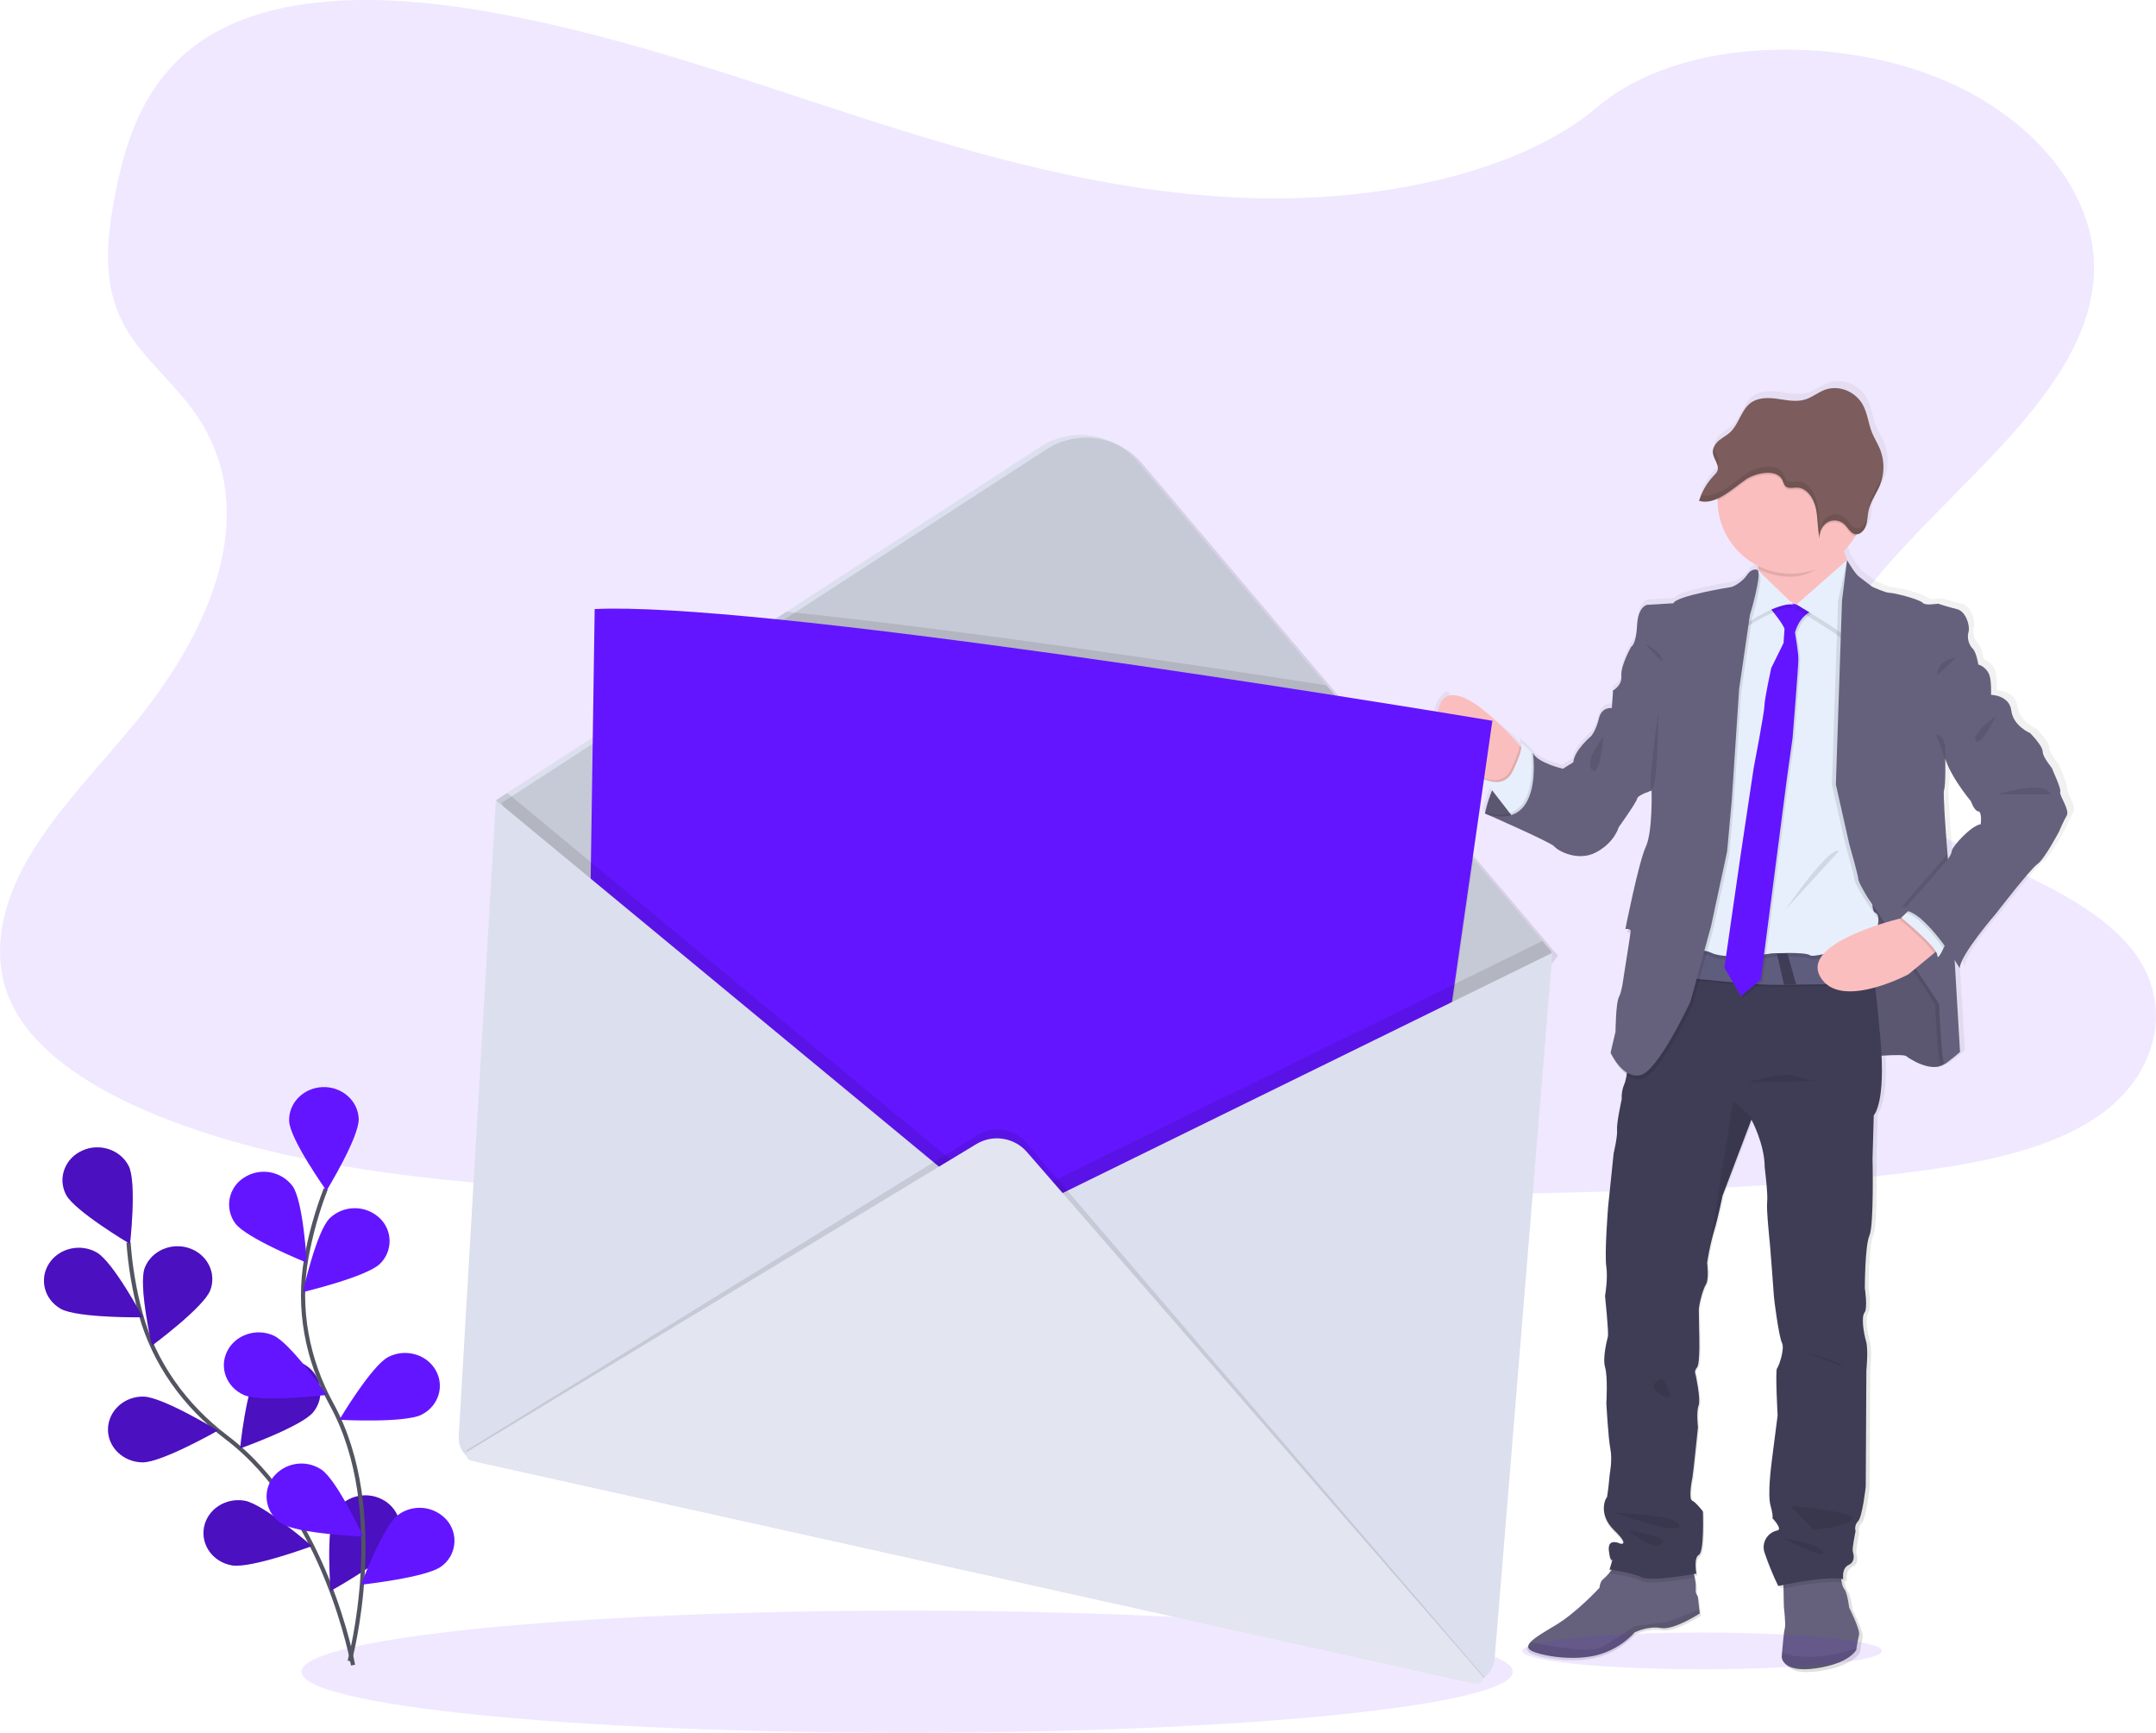
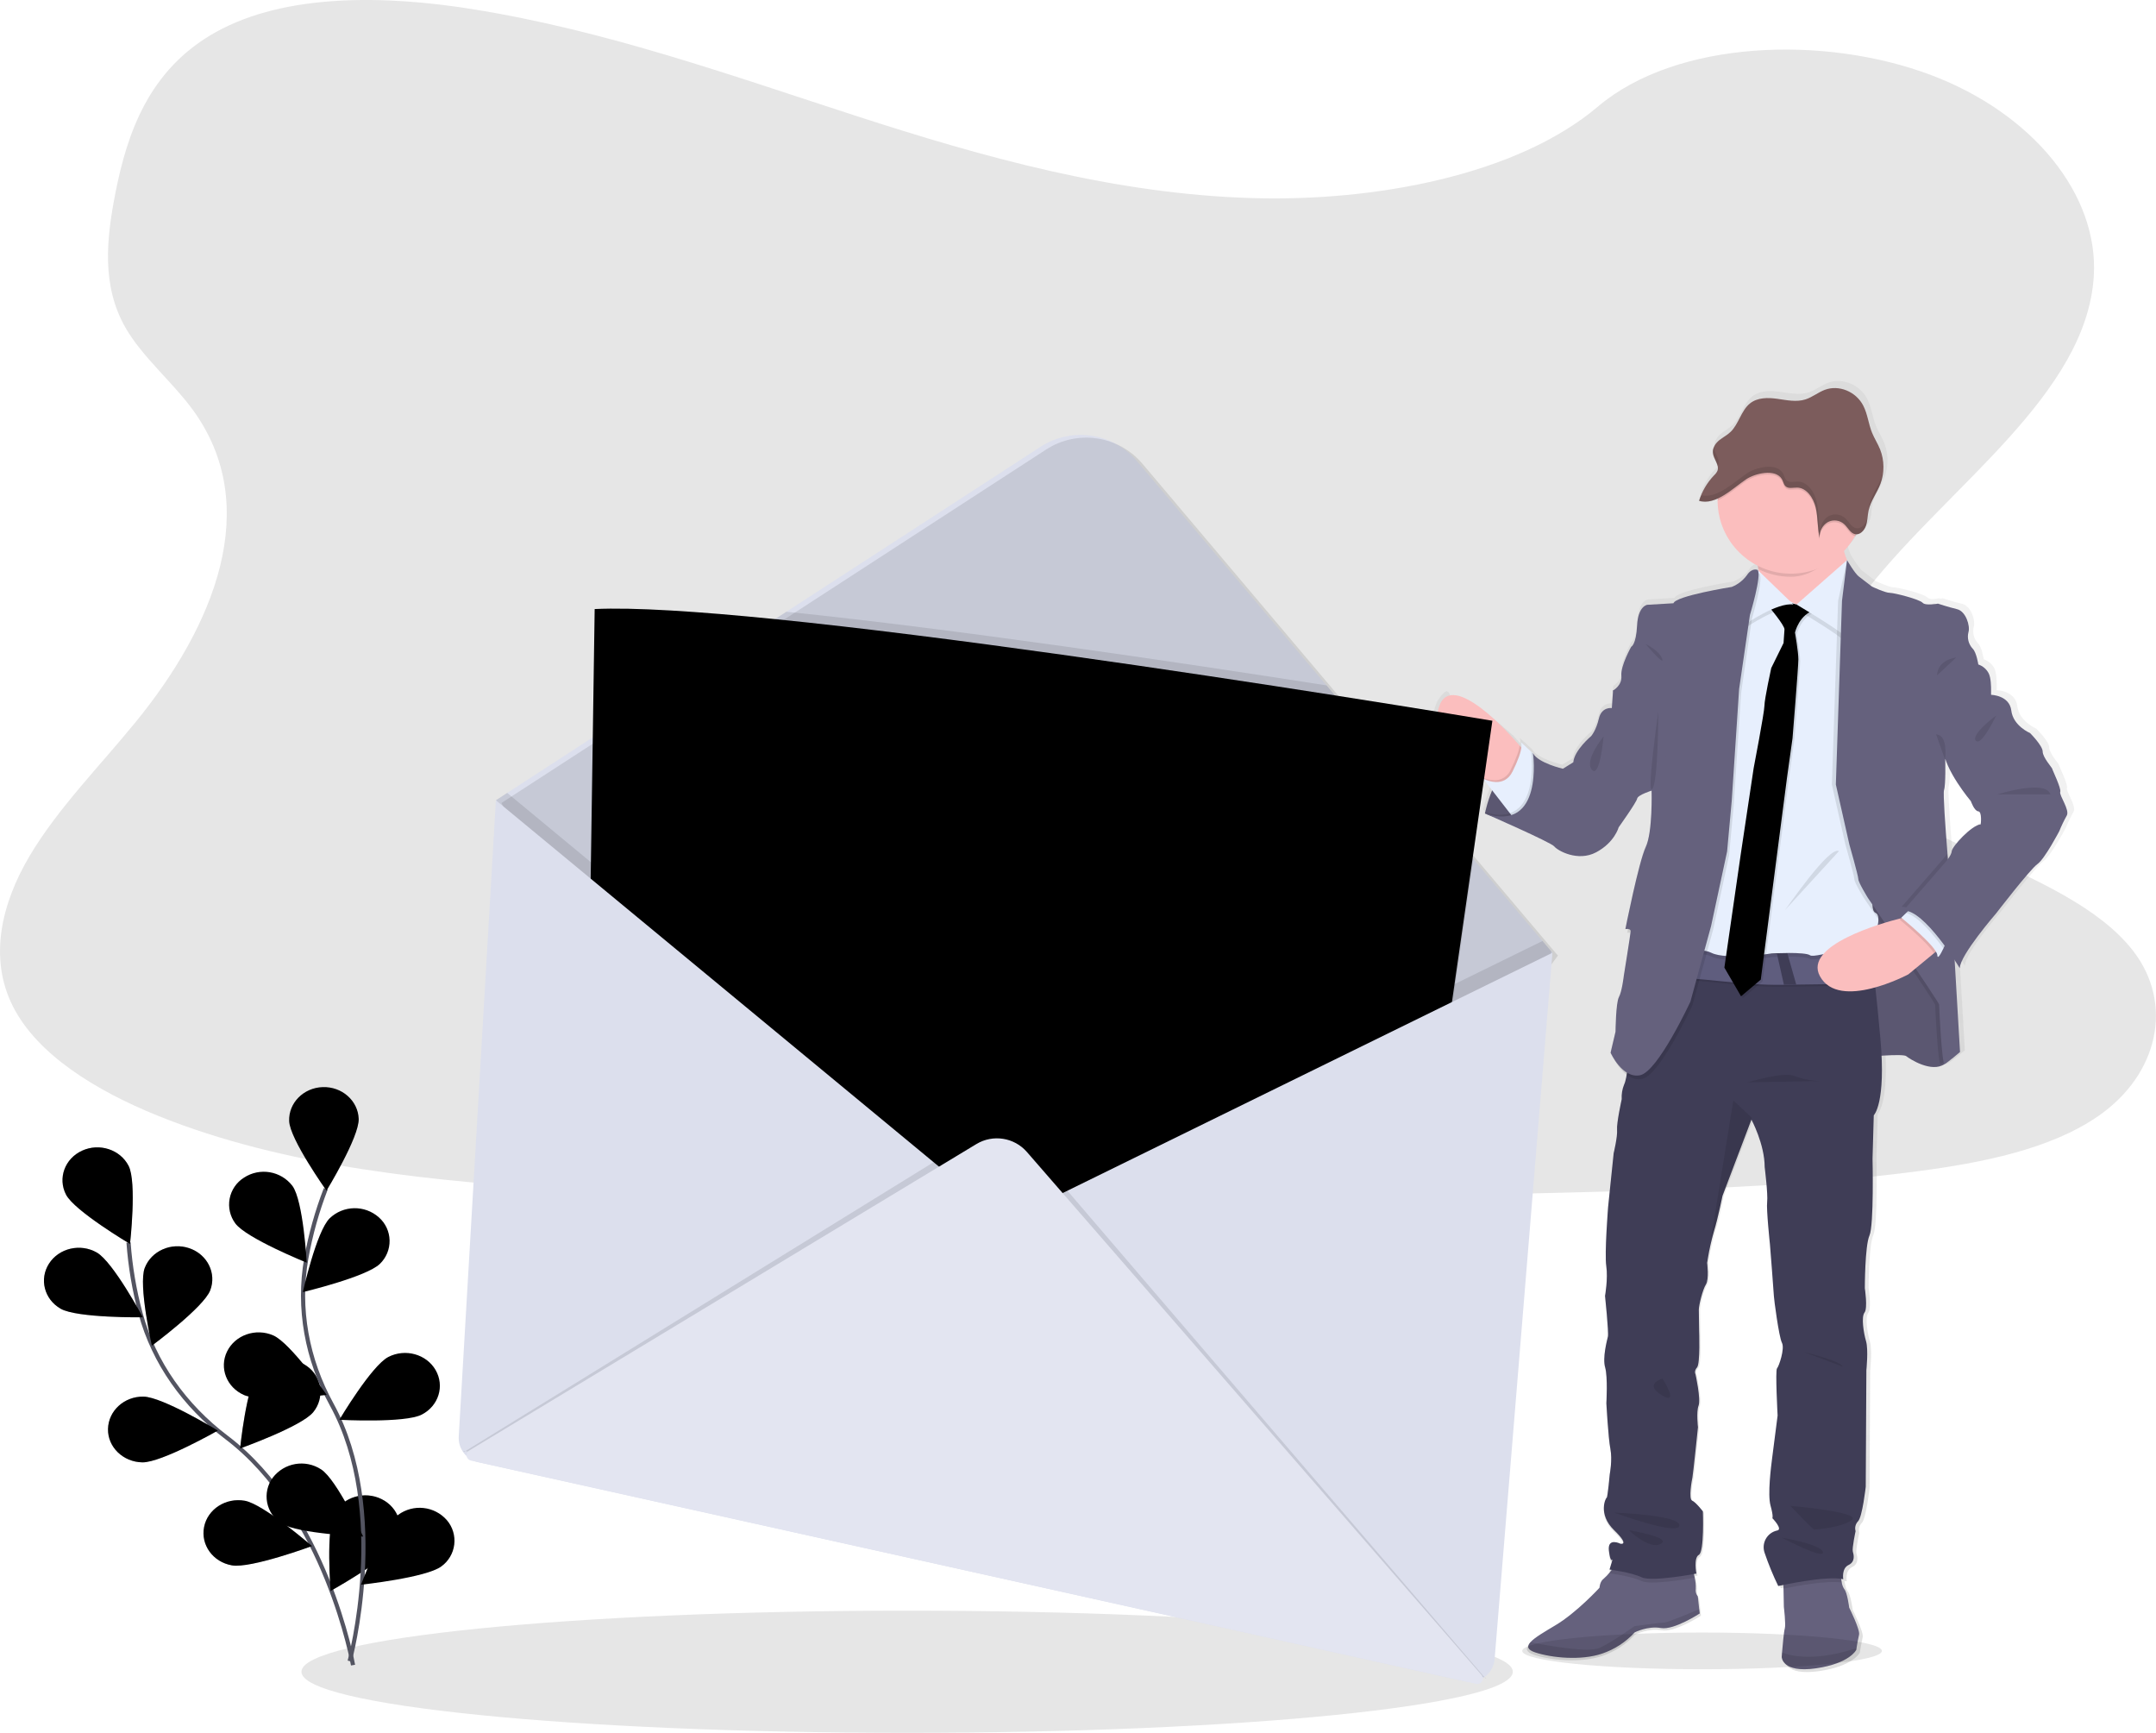
<svg xmlns="http://www.w3.org/2000/svg" id="94c1f45f-2d92-458e-bbfe-f6c69da92e14" data-name="Layer 1" width="1034.95" height="831.61" viewBox="0 0 1034.95 831.61">
  <defs>
    <linearGradient id="eb1b6581-0e6c-46f0-8ed9-49203ffc7122" x1="924.49" y1="836.62" x2="924.49" y2="217.05" gradientUnits="userSpaceOnUse">
      <stop offset="0" stop-color="gray" stop-opacity="0.25" />
      <stop offset="0.54" stop-color="gray" stop-opacity="0.12" />
      <stop offset="1" stop-color="gray" stop-opacity="0.1" />
    </linearGradient>
  </defs>
-   <path d="M683.84,129.27C617.49,127.36,554.3,109.52,494,90S373.84,48.89,309.08,38.55c-41.65-6.65-89.28-7.59-122.84,11C153.94,67.44,143.51,98.33,137.9,127c-4.23,21.56-6.71,44.26,4.86,64.44,8,14,22.29,25.79,32.15,39.21,34.3,46.71,10.06,104.3-27.12,149.9-17.44,21.39-37.67,41.8-51.13,64.57S77,494,88.75,517.2c11.67,23,39.48,40.31,69.61,52.48,61.19,24.7,133.3,31.77,203.61,35.78,155.64,8.86,312.12,5,468.18,1.18,57.75-1.42,115.76-2.86,172.58-10.3,31.55-4.13,64.12-10.68,87-26.5,29.08-20.08,36.28-54.09,16.8-79.27-32.68-42.24-123-52.73-145.89-98.06-12.58-24.95.34-52.75,18.61-75.89,39.2-49.64,104.91-93.19,108.37-149.93,2.37-39-29.21-78-78.05-96.44-51.19-19.33-122.18-16.9-160,15.1C810.76,118.29,742.42,131,683.84,129.27Z" transform="translate(-82.53 -34.2)" fill="#6415ff" opacity="0.1" />
-   <ellipse cx="435.45" cy="802.29" rx="290.75" ry="29.32" fill="#6415ff" opacity="0.1" />
+   <path d="M683.84,129.27C617.49,127.36,554.3,109.52,494,90S373.84,48.89,309.08,38.55c-41.65-6.65-89.28-7.59-122.84,11C153.94,67.44,143.51,98.33,137.9,127c-4.23,21.56-6.71,44.26,4.86,64.44,8,14,22.29,25.79,32.15,39.21,34.3,46.71,10.06,104.3-27.12,149.9-17.44,21.39-37.67,41.8-51.13,64.57S77,494,88.75,517.2c11.67,23,39.48,40.31,69.61,52.48,61.19,24.7,133.3,31.77,203.61,35.78,155.64,8.86,312.12,5,468.18,1.18,57.75-1.42,115.76-2.86,172.58-10.3,31.55-4.13,64.12-10.68,87-26.5,29.08-20.08,36.28-54.09,16.8-79.27-32.68-42.24-123-52.73-145.89-98.06-12.58-24.95.34-52.75,18.61-75.89,39.2-49.64,104.91-93.19,108.37-149.93,2.37-39-29.21-78-78.05-96.44-51.19-19.33-122.18-16.9-160,15.1C810.76,118.29,742.42,131,683.84,129.27Z" transform="translate(-82.53 -34.2)" fill="currentColor" opacity="0.1" />
+   <ellipse cx="435.45" cy="802.29" rx="290.75" ry="29.32" fill="currentColor" opacity="0.1" />
  <path d="M252,833.31S239.1,760.22,191.22,724c-20.09-15.2-34.79-35.87-41.21-59.41a179.25,179.25,0,0,1-5.78-34.1" transform="translate(-82.53 -34.2)" fill="none" stroke="#535461" stroke-miterlimit="10" stroke-width="2" />
-   <path d="M114.21,607.49c4,7.83,30.73,23.68,30.73,23.68s3.36-29.61-.67-37.45-14-11.11-22.32-7.31S110.18,599.65,114.21,607.49Z" transform="translate(-82.53 -34.2)" fill="#6415ff" />
-   <path d="M111.66,662.28c7.9,4.51,39.44,4.11,39.44,4.11S136.87,639.81,129,635.3s-18.16-2.13-22.94,5.32S103.77,657.77,111.66,662.28Z" transform="translate(-82.53 -34.2)" fill="#6415ff" />
-   <path d="M150.87,736c9.22.13,36.23-15.25,36.23-15.25s-26.49-16.16-35.72-16.3-16.82,6.82-17,15.53S141.64,735.84,150.87,736Z" transform="translate(-82.53 -34.2)" fill="#6415ff" />
-   <path d="M193.83,785.43c9.06,1.61,38.44-9.25,38.44-9.25S209.05,756,200,754.42s-17.8,4-19.5,12.6S184.76,783.83,193.83,785.43Z" transform="translate(-82.53 -34.2)" fill="#6415ff" />
-   <path d="M183.44,653.45c-3.15,8.19-28,26.55-28,26.55s-6.58-29.12-3.43-37.31,12.74-12.42,21.41-9.45S186.59,645.27,183.44,653.45Z" transform="translate(-82.53 -34.2)" fill="#6415ff" />
-   <path d="M232.91,711.89c-5.6,6.93-35.12,17.43-35.12,17.43s3-29.65,8.56-36.57a17.38,17.38,0,0,1,23.42-3A15.2,15.2,0,0,1,232.91,711.89Z" transform="translate(-82.53 -34.2)" fill="#6415ff" />
-   <path d="M272.73,774.92c-4.28,7.72-31.49,22.78-31.49,22.78s-2.39-29.69,1.89-37.41,14.37-10.7,22.55-6.66S277,767.2,272.73,774.92Z" transform="translate(-82.53 -34.2)" fill="#6415ff" />
+   <path d="M114.21,607.49c4,7.83,30.73,23.68,30.73,23.68s3.36-29.61-.67-37.45-14-11.11-22.32-7.31S110.18,599.65,114.21,607.49Z" transform="translate(-82.53 -34.2)" fill="currentColor" />
+   <path d="M111.66,662.28c7.9,4.51,39.44,4.11,39.44,4.11S136.87,639.81,129,635.3s-18.16-2.13-22.94,5.32S103.77,657.77,111.66,662.28Z" transform="translate(-82.53 -34.2)" fill="currentColor" />
+   <path d="M150.87,736c9.22.13,36.23-15.25,36.23-15.25s-26.49-16.16-35.72-16.3-16.82,6.82-17,15.53S141.64,735.84,150.87,736Z" transform="translate(-82.53 -34.2)" fill="currentColor" />
+   <path d="M193.83,785.43c9.06,1.61,38.44-9.25,38.44-9.25S209.05,756,200,754.42s-17.8,4-19.5,12.6S184.76,783.83,193.83,785.43Z" transform="translate(-82.53 -34.2)" fill="currentColor" />
+   <path d="M183.44,653.45c-3.15,8.19-28,26.55-28,26.55s-6.58-29.12-3.43-37.31,12.74-12.42,21.41-9.45S186.59,645.27,183.44,653.45Z" transform="translate(-82.53 -34.2)" fill="currentColor" />
+   <path d="M232.91,711.89c-5.6,6.93-35.12,17.43-35.12,17.43s3-29.65,8.56-36.57a17.38,17.38,0,0,1,23.42-3A15.2,15.2,0,0,1,232.91,711.89Z" transform="translate(-82.53 -34.2)" fill="currentColor" />
+   <path d="M272.73,774.92c-4.28,7.72-31.49,22.78-31.49,22.78s-2.39-29.69,1.89-37.41,14.37-10.7,22.55-6.66S277,767.2,272.73,774.92Z" transform="translate(-82.53 -34.2)" fill="currentColor" />
  <path d="M114.21,607.49c4,7.83,30.73,23.68,30.73,23.68s3.36-29.61-.67-37.45-14-11.11-22.32-7.31S110.18,599.65,114.21,607.49Z" transform="translate(-82.53 -34.2)" opacity="0.25" />
  <path d="M111.66,662.28c7.9,4.51,39.44,4.11,39.44,4.11S136.87,639.81,129,635.3s-18.16-2.13-22.94,5.32S103.77,657.77,111.66,662.28Z" transform="translate(-82.53 -34.2)" opacity="0.25" />
  <path d="M150.87,736c9.22.13,36.23-15.25,36.23-15.25s-26.49-16.16-35.72-16.3-16.82,6.82-17,15.53S141.64,735.84,150.87,736Z" transform="translate(-82.53 -34.2)" opacity="0.25" />
  <path d="M193.83,785.43c9.06,1.61,38.44-9.25,38.44-9.25S209.05,756,200,754.42s-17.8,4-19.5,12.6S184.76,783.83,193.83,785.43Z" transform="translate(-82.53 -34.2)" opacity="0.25" />
  <path d="M183.44,653.45c-3.15,8.19-28,26.55-28,26.55s-6.58-29.12-3.43-37.31,12.74-12.42,21.41-9.45S186.59,645.27,183.44,653.45Z" transform="translate(-82.53 -34.2)" opacity="0.25" />
  <path d="M232.91,711.89c-5.6,6.93-35.12,17.43-35.12,17.43s3-29.65,8.56-36.57a17.38,17.38,0,0,1,23.42-3A15.2,15.2,0,0,1,232.91,711.89Z" transform="translate(-82.53 -34.2)" opacity="0.25" />
  <path d="M272.73,774.92c-4.28,7.72-31.49,22.78-31.49,22.78s-2.39-29.69,1.89-37.41,14.37-10.7,22.55-6.66S277,767.2,272.73,774.92Z" transform="translate(-82.53 -34.2)" opacity="0.25" />
  <path d="M250.38,831.39s19.57-71.76-8.65-123.2c-11.84-21.58-16.41-46.1-12.17-70.08a180,180,0,0,1,9.35-33.38" transform="translate(-82.53 -34.2)" fill="none" stroke="#535461" stroke-miterlimit="10" stroke-width="2" />
-   <path d="M221.33,572.22c.32,8.7,17.93,33.41,17.93,33.41s15.78-25.79,15.46-34.5-8.05-15.52-17.27-15.22S221,563.51,221.33,572.22Z" transform="translate(-82.53 -34.2)" fill="#6415ff" />
-   <path d="M195.49,621.34c5.28,7.14,34.28,18.84,34.28,18.84s-1.6-29.74-6.88-36.89a17.35,17.35,0,0,0-23.26-3.91A15.23,15.23,0,0,0,195.49,621.34Z" transform="translate(-82.53 -34.2)" fill="#6415ff" />
-   <path d="M199.69,703.71c8.38,3.65,39.68-.07,39.68-.07s-17.29-24.92-25.67-28.57-18.3-.2-22.17,7.71S191.32,700.06,199.69,703.71Z" transform="translate(-82.53 -34.2)" fill="#6415ff" />
-   <path d="M217.74,765.36c7.61,4.94,39.12,6.25,39.12,6.25s-12.58-27.31-20.18-32.24a17.33,17.33,0,0,0-23.23,4A15.23,15.23,0,0,0,217.74,765.36Z" transform="translate(-82.53 -34.2)" fill="#6415ff" />
-   <path d="M264.9,640.73c-6.4,6.28-37,13.57-37,13.57s6.49-29.15,12.88-35.43a17.42,17.42,0,0,1,23.63-.44A15.16,15.16,0,0,1,264.9,640.73Z" transform="translate(-82.53 -34.2)" fill="#6415ff" />
-   <path d="M285,713.08c-8.09,4.19-39.58,2.5-39.58,2.5s15.43-26,23.52-30.16,18.25-1.39,22.68,6.25S293.13,708.89,285,713.08Z" transform="translate(-82.53 -34.2)" fill="#6415ff" />
-   <path d="M294.39,785.94c-7.23,5.42-38.57,8.78-38.57,8.78s10.56-28.07,17.79-33.49a17.38,17.38,0,0,1,23.47,2.55A15.19,15.19,0,0,1,294.39,785.94Z" transform="translate(-82.53 -34.2)" fill="#6415ff" />
+   <path d="M221.33,572.22c.32,8.7,17.93,33.41,17.93,33.41s15.78-25.79,15.46-34.5-8.05-15.52-17.27-15.22S221,563.51,221.33,572.22Z" transform="translate(-82.53 -34.2)" fill="currentColor" />
+   <path d="M195.49,621.34c5.28,7.14,34.28,18.84,34.28,18.84s-1.6-29.74-6.88-36.89a17.35,17.35,0,0,0-23.26-3.91A15.23,15.23,0,0,0,195.49,621.34Z" transform="translate(-82.53 -34.2)" fill="currentColor" />
+   <path d="M199.69,703.71c8.38,3.65,39.68-.07,39.68-.07s-17.29-24.92-25.67-28.57-18.3-.2-22.17,7.71S191.32,700.06,199.69,703.71Z" transform="translate(-82.53 -34.2)" fill="currentColor" />
+   <path d="M217.74,765.36c7.61,4.94,39.12,6.25,39.12,6.25s-12.58-27.31-20.18-32.24a17.33,17.33,0,0,0-23.23,4A15.23,15.23,0,0,0,217.74,765.36Z" transform="translate(-82.53 -34.2)" fill="currentColor" />
+   <path d="M264.9,640.73c-6.4,6.28-37,13.57-37,13.57s6.49-29.15,12.88-35.43a17.42,17.42,0,0,1,23.63-.44A15.16,15.16,0,0,1,264.9,640.73Z" transform="translate(-82.53 -34.2)" fill="currentColor" />
+   <path d="M285,713.08c-8.09,4.19-39.58,2.5-39.58,2.5s15.43-26,23.52-30.16,18.25-1.39,22.68,6.25S293.13,708.89,285,713.08Z" transform="translate(-82.53 -34.2)" fill="currentColor" />
+   <path d="M294.39,785.94c-7.23,5.42-38.57,8.78-38.57,8.78s10.56-28.07,17.79-33.49a17.38,17.38,0,0,1,23.47,2.55A15.19,15.19,0,0,1,294.39,785.94Z" transform="translate(-82.53 -34.2)" fill="currentColor" />
  <path d="M1074.74,412.36c.6-1.64-3.9-10.73-3.9-11.18s-4.65-5.52-4.65-8.35-6.16-8.94-6.16-8.94-8.25-3.43-9.15-10.88-9.89-7.61-9.91-7.61h0s0-.68.06-1.71c0-2.32-.07-6.46-1.11-8.72a8.85,8.85,0,0,0-5.11-4.33s-.9-5.81-2.7-7.6A8.56,8.56,0,0,1,1030,335c.9-2.83-1.2-10-5.56-11s-9.3-2.68-9.3-2.68-.49.09-1.2.19l-.6-.19a26.78,26.78,0,0,1-3.16.39,3.85,3.85,0,0,1-2.54-.84c-1.51-1.64-13.67-4.77-15.92-4.77s-8.71-3-8.71-3l-6.44-4.92c-1.81-1.38-5.16-7-5.65-7.79l-.06-.11h0l0,0a27,27,0,0,1-1.36-3.92v0a35.44,35.44,0,0,0,5.58-7.67c.16-.29.3-.59.44-.88a3.59,3.59,0,0,0,1-.16c.13,0,.26-.1.39-.15a6.55,6.55,0,0,0,3.19-3.81h0c.11-.32.21-.65.29-1,0-.11,0-.23.07-.34s.1-.45.14-.68.05-.26.07-.38.07-.45.1-.68,0-.25,0-.37c0-.29.07-.57.11-.85h0a30.28,30.28,0,0,1,.47-3.15s0,0,0,0h0c.9-4,3.33-7.46,5.06-11.2h0c.25-.53.48-1.08.69-1.63s.42-1.2.59-1.81l.15-.56c.11-.44.21-.89.3-1.34,0-.2.08-.4.11-.6.1-.62.19-1.24.24-1.87A23.18,23.18,0,0,0,987,246.72c-1.13-2.8-2.8-5.32-3.94-8.12-1.73-4.24-2.18-9-4.29-13.08-3.53-6.78-11.85-10.17-18.69-7.62-3.27,1.21-6.1,3.57-9.41,4.63-4.44,1.41-9.18.35-13.77-.29s-9.67-.69-13.36,2.31c-4.25,3.45-5.42,9.94-9.41,13.73-1.67,1.59-3.76,2.61-5.53,4.08a9,9,0,0,0-2.77,3.79c0,.11-.07.21-.1.32s-.07.25-.1.38-.06.3-.08.45,0,.21,0,.31a5.33,5.33,0,0,0,0,.8h0a6.54,6.54,0,0,0,.13.75c0,.07,0,.14,0,.21s.12.41.19.62a.56.56,0,0,0,0,.12c.08.23.17.45.26.68l.15.34.12.28a17.38,17.38,0,0,1,1.39,3.46,3.91,3.91,0,0,1-.13,2.29,7,7,0,0,1-1.67,2.18,31,31,0,0,0-6.77,10.85c-.17.46-.34.92-.49,1.4v0l.21.05a8.52,8.52,0,0,0,1.31.29c.25,0,.5.06.76.08a11.75,11.75,0,0,0,3.06-.24c.25-.05.51-.11.76-.18a18.87,18.87,0,0,0,3-1.11c0,.3,0,.61,0,.91s0,.34,0,.51a35.47,35.47,0,0,0,19.69,31.71c0,.32.09.65.13,1s.07.54.1.81l-.4-.39s-2.71-1.34-5.26,2.53-7.35,5.67-7.35,5.67-27.32,4.32-28.37,7.9l-12.76.74s-4.51.6-5,10-2.85,10.29-2.85,10.29-5.25,9.24-4.8,14-4,7.16-4,7.16l-.6,8.49s-5-.74-6.31,5.07-3.75,8.5-3.75,8.5-8.26,6.86-8.71,12.67l-5.1,3.13s-11.86-2.68-14.56-7.45l-.83-.78a.75.75,0,0,1-.07-.12.28.28,0,0,0,0,.06c-1.78-1.68-5.54-5.18-5-4.38a3.64,3.64,0,0,1,.24,2.4l-.88-1-2.36-2.62s-19.17-18-30.43-19.38h0c-.15-.29-.87-3.12-2.79-1.35a15.65,15.65,0,0,0-.11,23l17.95,16.77.46.34,3.86,5c-.65,1.56-1.2,3.07-1.65,4.45,0,0,0,.09-.05.13-.09.3-.19.58-.28.86l-.09.3c-.08.28-.17.56-.25.82s-.09.33-.14.49,0,.19-.08.28c-.42,1.5-.7,2.65-.84,3.29l-1-.31,1,.42c0,.05,0,.11,0,.16l-.06.31.92.4c5.26,2.29,31.51,13.8,32.86,15.55,1.5,1.93,11.4,7.6,20.41,2.83s11-12.08,11-12.08,8.7-12.07,9-13.86,7.06-3.88,7.06-3.88.6,20-2.85,27.28-9.91,39.66-9.91,39.66a4.76,4.76,0,0,1,1.28-.08c-.24,1.17-.38,1.87-.38,1.87a4.46,4.46,0,0,1,1.59,0c-.48,3.68-3.24,20.76-3.24,20.76s-.9,7.75-2.4,10.43-1.65,16.7-1.65,16.7l-2.4,10.13a19.57,19.57,0,0,0,.91,1.75v0s2.58,5.72,6.91,8.93a18.3,18.3,0,0,1-1.21,4.64,16.07,16.07,0,0,0-1.2,7.15s-2.55,11.48-2.25,14.76-1.65,11.33-1.65,11.33L854.54,613s-1.8,22.51-.9,28.63-.61,14.45-.61,14.45,1.8,17.74,1.35,19.68-2.7,10.28-1.35,14.91.61,17.29.61,17.29.9,16.69,1.94,22.06-.3,12.23-.3,12.23-1,11.47-1.5,11.47-4.35,7.9,3.6,15.66,3,6.55,3,6.55-6.3-3.13-5.56,3.28c.72,6.1,1.71,4.51,1.8,4.34l-1.5,4.9,1,.15-.87,1a23.29,23.29,0,0,1-3,3.14c-1.81,1.34-2,4.32-2,4.32s-11.1,12.08-21.46,18.19c-5.45,3.22-10.15,5.94-12.2,8.19-1.85,2-1.55,3.66,2.29,4.93,8.11,2.68,22.36,4,32.57.6a38.06,38.06,0,0,0,15.91-10.29s6.46-3.28,12.77-2.09,18.91-7,18.91-7l-.23-2.12-.67-6.09a4.79,4.79,0,0,1-1.05-3.72,19.31,19.31,0,0,0-.53-5.36c-.1-.59-.22-1.18-.33-1.73l1.15-.21s-1.49-7.61,1.21-9.1,1.94-21,1.94-21-3.44-4.47-5.25-5.21-.15-10,.16-11.19,2.7-24.3,2.7-24.3-.9-7.3.3-10.43S897,694,897,694s-.9-1.49.76-3.28,1-17.74,1-17.74-.14-8.05-.14-10.14,1.8-9.69,3.45-12.22.6-10.44.6-10.44v0l.09-.59c0-.23.08-.51.14-.85l.13-.79A112.6,112.6,0,0,1,906,624.94c2-6.26,4.2-17.29,4.2-17.29l14-36.4.16-.43s6.45,11.93,6.45,23c0,0,1.65,13.27,1.2,16.85S933.34,631,933.34,631s1.95,24.15,1.95,25.2,2.4,19.68,3.91,22.51-1.51,11.48-2.41,12.37.3,22.81.3,22.81-2.25,17.29-2.7,20.87-2.25,17.3-.75,22.66.9,6.11.9,6.11,5.41,5.52,2.25,6a8.25,8.25,0,0,0-6,10.87,139.25,139.25,0,0,0,6.61,16s.93-.21,2.48-.52l0,1.77.18,8.88s1,8.5.45,10.44c-.44,1.42-1,8.1-1.33,11.59-.11,1.27-.17,2.12-.17,2.12s0,7.9,16.66,5.52,19.66-8.94,19.66-8.94,0-.31.12-.82c.25-1.51.79-4.71,1.23-6.49.6-2.39-4.8-13.12-4.8-13.12s-.9-7.3-2.41-8.94a7.92,7.92,0,0,1-1.2-3.13c-.14-.6-.26-1.23-.36-1.84a11,11,0,0,1,1.11.2s-.9-5.22,2.56-6.86,2.55-5.06,2.1-6.56,1.35-9.84,1.35-9.84a4.85,4.85,0,0,1,1.2-4.76c2.11-2.1,3.75-16.7,3.75-16.7l.3-56.35s1.06-10-.14-14-2.41-11.77-.76-13.86.15-11.77.15-11.77,0-20.43,2.26-25.49,1.5-37.12,1.5-37.12l.59-21s4.91-4.64,3.75-28.83c5.23-.33,11.13-.52,12,.2,1.65,1.35,12.31,8.2,18.61,3.88,1.35-.6,7.5-5.81,7.5-5.81l-2.64-44.7c1.65,2.49,2.65,4.15,2.65,4.15,0-6.26,17.71-26.54,17.71-26.54s16.51-21.31,20.11-23.85,10.66-15.95,10.66-15.95a64.65,64.65,0,0,1,3.61-7.45C1079.55,421.16,1074.14,414,1074.74,412.36ZM1036,428c-4.5.45-14,10.74-14.11,13-.07,1.18-1.07,2.76-2,4-.07-.9-.15-1.82-.22-2.75-1.06-13.17-2.21-29.22-1.69-30.78.91-2.68.6-14.75.6-14.75l0,0,.16-.23c3,9.35,12.43,20.38,12.43,20.38s1.65,4.77,3.6,4.92S1036,428,1036,428Z" transform="translate(-82.53 -34.2)" fill="url(#eb1b6581-0e6c-46f0-8ed9-49203ffc7122)" />
  <path d="M795.34,424.61s5.47-28.7,23.08-28.85l12.87,26.48-8.58,5.92S804.07,428.75,795.34,424.61Z" transform="translate(-82.53 -34.2)" fill="#65617d" />
  <path d="M831.29,422.24l-8.58,5.92s-13.12.42-22.5-1.89a26.92,26.92,0,0,1-4.87-1.66s0-.16.1-.46c0,0,0-.07,0-.11a64.76,64.76,0,0,1,3.33-10.54c.55-1.29,1.16-2.62,1.82-3.95,2.58-5,6.2-9.82,11.16-12.23a15.17,15.17,0,0,1,5.87-1.53l.52,0h.26l.28.59,4.35,8.94Z" transform="translate(-82.53 -34.2)" opacity="0.1" />
  <path d="M977.45,541.48s18.5-1.77,20.12-.44,12.13,8.13,18.35,3.84,2.07-19.23,2.07-19.82-.59-21.75-.59-21.75l-11.1-14.94-13.9-26.18L964,459.37l.74,41.58-.15,21.3Z" transform="translate(-82.53 -34.2)" fill="#65617d" />
  <path d="M977.45,541.48s18.5-1.77,20.12-.44,12.13,8.13,18.35,3.84,2.07-19.23,2.07-19.82-.59-21.75-.59-21.75l-11.1-14.94-13.9-26.18L964,459.37l.74,41.58-.15,21.3Z" transform="translate(-82.53 -34.2)" opacity="0.1" />
  <path d="M814.72,395s-1.48,18.05-12.72,18.34c0,0-3.19-1.92-7.48-5.12-9.88-7.39-25.55-21.6-21.22-34.82,6.21-18.93,36.39,16,36.39,16L812,392Z" transform="translate(-82.53 -34.2)" fill="#fbbebe" />
  <path d="M814.72,395s-1.48,18.05-12.72,18.34c0,0-3.19-1.92-7.48-5.12l-.95-1.23a14.79,14.79,0,0,0,6.16,1.66,8.33,8.33,0,0,0,8-5.07,63.51,63.51,0,0,0,3.11-7.16A20.87,20.87,0,0,0,812,392Z" transform="translate(-82.53 -34.2)" opacity="0.1" />
  <path d="M809.84,427.72l-2.53-3.26-8.52-11-4.34-5.61a14.62,14.62,0,0,0,6.16,1.66c2.83.07,6-1,8-5.06a64.62,64.62,0,0,0,3.11-7.17c1.4-4,1.38-6,.88-6.73s3.14,2.68,4.89,4.34l.06.06.82.77.3.6,4.29,8.57s0,.12,0,.36C823.38,408,824.83,425.27,809.84,427.72Z" transform="translate(-82.53 -34.2)" fill="#e7effd" />
  <path d="M898.46,808.51s-12.43,8.14-18.64,7-12.58,2.08-12.58,2.08a37.48,37.48,0,0,1-15.69,10.21c-10,3.4-24.1,2.06-32.09-.6-3.78-1.26-4.09-2.88-2.27-4.89,2-2.24,6.66-4.93,12-8.13,10.21-6.06,21.15-18,21.15-18s.15-3,1.93-4.28a23.06,23.06,0,0,0,3-3.12c1.59-1.88,3.08-3.84,3.08-3.84L894.91,786s.62,2.63,1.11,5.32a19.27,19.27,0,0,1,.51,5.33,4.82,4.82,0,0,0,1,3.69l.66,6Z" transform="translate(-82.53 -34.2)" fill="#65617d" />
  <path d="M974.94,818.72c-.44,1.77-1,4.94-1.21,6.43l-.13.82s-3,6.51-19.37,8.88-16.42-5.48-16.42-5.48.06-.84.16-2.11c.29-3.46.88-10.09,1.32-11.5.58-1.92-.45-10.36-.45-10.36l-.17-8.81-.13-6.12,27.23-2.82a49.4,49.4,0,0,0,.88,6.06,7.75,7.75,0,0,0,1.19,3.11c1.48,1.63,2.36,8.88,2.36,8.88S975.53,816.35,974.94,818.72Z" transform="translate(-82.53 -34.2)" fill="#65617d" />
  <path d="M894.91,786s.62,2.63,1.11,5.32c-3.95.73-21.21,3.72-25.52,1.63-4.89-2.37-15.39-3.7-15.39-3.7l.17-.6c1.59-1.88,3.08-3.84,3.08-3.84Z" transform="translate(-82.53 -34.2)" opacity="0.1" />
  <path d="M966.65,793.71c-6.9-1.17-22,1.66-28,2.88l-.13-6.12,27.23-2.82A49.4,49.4,0,0,0,966.65,793.71Z" transform="translate(-82.53 -34.2)" opacity="0.1" />
  <path d="M982,569.44l-.59,20.86s.74,31.81-1.48,36.84-2.22,25.3-2.22,25.3,1.48,9.61-.15,11.68-.44,9.76.74,13.76.15,13.91.15,13.91l-.3,55.92s-1.62,14.49-3.7,16.57a4.85,4.85,0,0,0-1.18,4.73s-1.77,8.28-1.33,9.77,1.33,4.88-2.07,6.5-2.52,6.81-2.52,6.81c-8.13-1.93-31.21,3.26-31.21,3.26a138.84,138.84,0,0,1-6.51-15.84,8.19,8.19,0,0,1,5.92-10.79c3.1-.45-2.22-5.92-2.22-5.92s.59-.74-.89-6.06.29-19,.74-22.5,2.66-20.71,2.66-20.71-1.18-21.74-.29-22.63,3.84-9.47,2.37-12.28-3.86-21.3-3.86-22.34-1.91-25-1.91-25-1.78-16.72-1.33-20.27-1.19-16.71-1.19-16.71c0-11-6.36-22.79-6.36-22.79l-.16.43L909.4,608.06s-2.22,10.94-4.14,17.15a112.18,112.18,0,0,0-2.89,12.85l-.13.79c0,.33-.1.61-.13.83l-.09.6v0s1,7.84-.6,10.36-3.4,10.06-3.4,12.13.15,10.06.15,10.06.59,15.83-1,17.61-.75,3.25-.75,3.25,2.66,12,1.48,15.09-.29,10.35-.29,10.35-2.37,22.94-2.66,24.12-1.93,10.36-.15,11.1,5.17,5.17,5.17,5.17.75,19.39-1.92,20.86-1.19,9-1.19,9-21.44,4.14-26.32,1.77-15.39-3.7-15.39-3.7l1.47-4.86c-.09.17-1.07,1.75-1.77-4.31-.73-6.36,5.48-3.26,5.48-3.26s4.88,1.19-3-6.5-4-15.54-3.55-15.54,1.49-11.38,1.49-11.38,1.33-6.81.29-12.14-1.92-21.9-1.92-21.9.74-12.57-.59-17.15.88-12.88,1.33-14.8S853,656.13,853,656.13s1.48-8.28.59-14.34.89-28.41.89-28.41l2.66-25.74s1.92-8,1.63-11.25S861,561.75,861,561.75a16,16,0,0,1,1.18-7.1c1.48-3,2.07-12.72,2.07-12.72l14.21-32.55,7-28.7,93.93-.89s.35,2.49.92,7,1.37,11.21,2.26,19.48c.82,7.51,1.72,16.34,2.59,26.17C988,563.82,982,569.44,982,569.44Z" transform="translate(-82.53 -34.2)" fill="#3f3d56" />
  <path d="M973.31,310.4l-21.9,23.38s-28.1-11.25-25.14-15.09c1.14-1.49,1-6.19.3-11.37-1-8.2-3.26-17.63-3.26-17.63s49.11-8,45,.29c-1.51,3-1.25,6.56-.31,9.83A37,37,0,0,0,973.31,310.4Z" transform="translate(-82.53 -34.2)" fill="#fbbebe" />
  <path d="M968.28,290c-1.51,3-2.23,3.32-1.29,6.59C960.57,303.46,952.4,311,942.24,311a35.06,35.06,0,0,1-15.67-3.67c-1-8.2-3.26-17.63-3.26-17.63S972.42,281.7,968.28,290Z" transform="translate(-82.53 -34.2)" opacity="0.1" />
  <path d="M977.46,274.89a35.22,35.22,0,0,1-70.43,0c0-.17,0-.34,0-.5a35.21,35.21,0,0,1,70.42.5Z" transform="translate(-82.53 -34.2)" fill="#fbbebe" />
  <path d="M982.55,507.18c-4.66,0-20.19.17-37.55.44h-.21l-5.73.1h-.18c-20.58.33-40.87-3.69-49-2.93-17.3,1.62,6.22-16,6.22-16a144.78,144.78,0,0,0,39.43,4l5-.26c15.72-.89,31.53-2.37,39.79-4.85C980.87,492.26,981.66,498.91,982.55,507.18Z" transform="translate(-82.53 -34.2)" opacity="0.1" />
  <path d="M982.55,506.29c-4.66,0-20.19.17-37.55.44h-.21l-5.73.1h-.18c-20.58.33-40.87-3.69-49-2.93-17.3,1.63,6.22-16,6.22-16a144.78,144.78,0,0,0,39.43,4l5-.26c15.72-.89,31.53-2.37,39.79-4.84C980.87,491.38,981.66,498,982.55,506.29Z" transform="translate(-82.53 -34.2)" fill="#5f5d7e" />
  <path d="M932.78,320.16l-27.22,12.73-21,162.43s12.42-5.62,19.53-2.07,29,.3,29,.3,16-.89,18.35.89S981.6,487,981.6,487s5-11.24,1.18-13S984,454.79,984,454.79L981.6,337.62l-4.74-15.09-12.72-7.69-13,10.35-6.21.89Z" transform="translate(-82.53 -34.2)" opacity="0.1" />
  <path d="M932.78,318.39l-27.22,12.72-21,162.44s12.42-5.62,19.53-2.07,29,.29,29,.29,16-.88,18.35.89,30.18-7.4,30.18-7.4,5-11.24,1.18-13S984,453,984,453L981.6,335.84l-4.74-15.08-12.72-7.7-13,10.36-6.21.89Z" transform="translate(-82.53 -34.2)" fill="#e7effd" />
  <path d="M932.33,325.93s7.84,9.32,7.7,11.25-.45,6.51-.45,6.51l-5.92,12s-3.25,14.94-3.25,18.05-5.18,30-5.18,30L919,445.17l-7.84,54.3,8,13.75,9.46-8,12.58-96.76,2.66-19.08s2.81-34.32,2.81-37.87-1.62-12.87-1.62-12.87,1.92-8.88,9.91-11-.59-.45-.59-.45l-4.59-3.69-4,1.62S934.7,321.79,932.33,325.93Z" transform="translate(-82.53 -34.2)" opacity="0.1" />
-   <path d="M931.44,325.05s7.85,9.32,7.7,11.24-.45,6.51-.45,6.51l-5.91,12s-3.26,14.94-3.26,18.05-5.18,30-5.18,30l-6.21,41.42-7.84,54.3,8,13.76,9.47-8,12.57-96.75L943,388.51s2.81-34.32,2.81-37.87-1.62-12.87-1.62-12.87,1.92-8.88,9.91-10.95-.59-.44-.59-.44l-4.59-3.7-4,1.63S933.81,320.9,931.44,325.05Z" transform="translate(-82.53 -34.2)" fill="#6415ff" />
+   <path d="M931.44,325.05s7.85,9.32,7.7,11.24-.45,6.51-.45,6.51l-5.91,12s-3.26,14.94-3.26,18.05-5.18,30-5.18,30l-6.21,41.42-7.84,54.3,8,13.76,9.47-8,12.57-96.75L943,388.51s2.81-34.32,2.81-37.87-1.62-12.87-1.62-12.87,1.92-8.88,9.91-10.95-.59-.44-.59-.44l-4.59-3.7-4,1.63S933.81,320.9,931.44,325.05Z" transform="translate(-82.53 -34.2)" fill="currentColor" />
  <path d="M926.27,309.51s-1.19.89-1.48,6.81-4.44,19.23-4.44,19.23,15.39-10.65,23.08-9.47Z" transform="translate(-82.53 -34.2)" opacity="0.1" />
  <path d="M926.27,307.74s-1.19.88-1.48,6.8-4.44,19.23-4.44,19.23,15.39-10.65,23.08-9.46Z" transform="translate(-82.53 -34.2)" fill="#e7effd" />
  <path d="M968.28,304.78,944,326.08s20.42,12.13,23.08,15.09,5.32-29,5.32-29Z" transform="translate(-82.53 -34.2)" opacity="0.1" />
  <path d="M969.17,303l-24.26,21.31S965.32,336.44,968,339.4s5.32-29,5.32-29Z" transform="translate(-82.53 -34.2)" fill="#e7effd" />
  <path d="M927.15,309.51s-2.66-1.33-5.17,2.52a16.8,16.8,0,0,1-7.25,5.62s-26.93,4.29-28,7.84l-12.58.74s-4.44.59-4.88,9.91-2.81,10.21-2.81,10.21-5.18,9.17-4.73,13.9-4,7.11-4,7.11l18.49,48.08s.6,19.82-2.81,27.07-9.76,39.35-9.76,39.35,2.66-.59,2.51,1.18S863,504.2,863,504.2s-.89,7.69-2.37,10.36S859,531.12,859,531.12l-2.36,10.06s5.62,12.58,14.2,10.8,24.11-35.35,24.11-35.35l9.92-36.25,7.69-35.8,2.22-24.26,3.55-53.7,5.18-35.51S929.23,312,927.15,309.51Z" transform="translate(-82.53 -34.2)" opacity="0.1" />
  <path d="M926.27,307.74s-2.67-1.33-5.18,2.51a16.71,16.71,0,0,1-7.25,5.62s-26.92,4.29-28,7.84l-12.58.74s-4.43.6-4.88,9.92-2.81,10.2-2.81,10.2-5.18,9.18-4.73,13.91-4,7.1-4,7.1l18.5,48.08s.59,19.82-2.81,27.07-9.77,39.36-9.77,39.36,2.66-.6,2.52,1.18-3.26,21.15-3.26,21.15-.89,7.7-2.37,10.36-1.62,16.57-1.62,16.57l-2.37,10.06s5.62,12.57,14.2,10.8S894,514.85,894,514.85l9.91-36.24,7.69-35.8,2.22-24.27,3.55-53.7,5.18-35.5S928.34,310.25,926.27,307.74Z" transform="translate(-82.53 -34.2)" fill="#65617d" />
  <path d="M831.29,422.24l-8.58,5.92s-13.12.42-22.5-1.89l-4.77-2.12-1-.42,1,.31c4.95,1.47,8.82,1.44,11.85.42,12.14-4.09,10.8-24.14,10.33-28.67,0-.46-.08-.75-.1-.86a.28.28,0,0,1,0-.06l.07.12a6.62,6.62,0,0,0,.56.78c.17.19.35.39.54.58h0l4.29,8.57s0,.12,0,.36Z" transform="translate(-82.53 -34.2)" opacity="0.1" />
  <path d="M861,364.4l-4.15,1.18-.59,8.43s-4.88-.74-6.21,5-3.7,8.44-3.7,8.44-8.14,6.8-8.58,12.57l-5,3.11s-11.69-2.67-14.35-7.4c0,0,5.33,38.17-23.08,28.85,0,0,31.81,13.9,33.29,15.83s11.24,7.54,20.12,2.81,10.8-12,10.8-12,8.58-12,8.87-13.76,7-3.85,7-3.85l12.72-30.77Z" transform="translate(-82.53 -34.2)" fill="#65617d" />
  <path d="M964.88,322.53,969.17,303s1.92,6.36,3.85,7.84l6.36,4.89s6.36,2.95,8.58,2.95,14.2,3.11,15.68,4.74,7.4.44,7.4.44,4.88,1.63,9.17,2.66,6.36,8.14,5.47,11a8.53,8.53,0,0,0,2.07,8c1.78,1.78,2.67,7.55,2.67,7.55a8.66,8.66,0,0,1,5,4.29c1.48,3.25,1,10.35,1,10.35l-22,31.07s.29,12-.59,14.65,3.1,47.93,3.1,47.93l4.59,77.81s-6.07,5.18-7.4,5.77-2.66-27.51-2.66-28.55-34.17-51.19-34.17-51.19-4.59-7.39-4.59-9-4.29-16.57-4.29-16.57l-6.51-28.85Z" transform="translate(-82.53 -34.2)" opacity="0.1" />
  <path d="M1038.31,366c0,1,0,1.7,0,1.7l-22,31,0,0s.3,12-.58,14.64c-.52,1.55.61,17.47,1.66,30.55.74,9.43,1.44,17.38,1.44,17.38l1.95,33,2.63,44.8s-6.06,5.18-7.39,5.77-2.66-27.51-2.66-28.55-34.18-51.18-34.18-51.18-4.59-7.41-4.59-9-4.29-16.57-4.29-16.57l-6.5-28.85,2.95-88.17L969.17,303s3.7,6.37,5.62,7.84l6.36,4.88s6.36,3,8.58,3,14.21,3.1,15.69,4.73,7.39.44,7.39.44,4.88,1.63,9.17,2.66,6.37,8.14,5.48,11a8.51,8.51,0,0,0,2.07,8c1.77,1.77,2.66,7.54,2.66,7.54a8.7,8.7,0,0,1,5,4.3C1038.25,359.54,1038.35,363.65,1038.31,366Z" transform="translate(-82.53 -34.2)" fill="#65617d" />
  <path d="M857.48,760.14c.73,0,31.8,1.18,31.21,6.21S857.48,760.14,857.48,760.14Z" transform="translate(-82.53 -34.2)" opacity="0.1" />
  <path d="M864.43,768.57s20.86,3.4,15.38,6.51S864.43,768.57,864.43,768.57Z" transform="translate(-82.53 -34.2)" opacity="0.1" />
  <path d="M942,756.88s34.62,3,29.44,6.81-17.46,4.43-18,4.58S942,756.88,942,756.88Z" transform="translate(-82.53 -34.2)" opacity="0.1" />
  <path d="M937.81,772.12s19.23,3.25,19.82,7S937.81,772.12,937.81,772.12Z" transform="translate(-82.53 -34.2)" opacity="0.1" />
  <path d="M948.46,683.06s17.6,4.14,18.64,7Z" transform="translate(-82.53 -34.2)" opacity="0.1" />
  <path d="M880.55,695.78s-9.17,2.66-.29,8S880.55,695.78,880.55,695.78Z" transform="translate(-82.53 -34.2)" opacity="0.1" />
  <path d="M921.24,553.61c1,0,17.16-5.32,22.78-3A37.49,37.49,0,0,0,956.59,553Z" transform="translate(-82.53 -34.2)" opacity="0.1" />
  <path d="M923.31,570.47l-.16,1.47L909.4,608.06s-2.22,10.94-4.14,17.15a112.18,112.18,0,0,0-2.89,12.85l12.21-75.72Z" transform="translate(-82.53 -34.2)" opacity="0.1" />
  <path d="M944.79,506.73l-5.73.1h-.18l-3.36-14.91,5-.27Z" transform="translate(-82.53 -34.2)" fill="#3f3d56" />
  <path d="M1014.59,488.67l-3.69,3-12.29,10.13s-33.29,17.76-42.46.89c-8.08-14.86,29.66-25.47,38.75-27.78,1.23-.31,1.93-.47,1.93-.47Z" transform="translate(-82.53 -34.2)" fill="#fbbebe" />
  <path d="M872.42,343.24s6.51,3,8,7.1S872.42,343.24,872.42,343.24Z" transform="translate(-82.53 -34.2)" opacity="0.1" />
  <path d="M852.3,387.62s-9.47,11.54-5.62,16S852.3,387.62,852.3,387.62Z" transform="translate(-82.53 -34.2)" opacity="0.1" />
  <path d="M1021.54,349.75s-8.88.89-9.17,8.58Z" transform="translate(-82.53 -34.2)" opacity="0.1" />
  <path d="M939.29,471.06c.88-.89,21.3-31.07,26-28.4Z" transform="translate(-82.53 -34.2)" opacity="0.1" />
  <path d="M977.46,274.89a35,35,0,0,1-4.17,16.62l-.26-.05c-2.23-.47-3.39-3.07-5.1-4.69a6.93,6.93,0,0,0-8-1.12,8.13,8.13,0,0,0-3.92,7.59c-1.13-4.74-.77-9.77-1.87-14.52s-4.41-9.55-8.95-9.63c-2,0-4.23.71-5.65-.75-.85-.88-1-2.27-1.66-3.35-3.24-5.24-13.11-2.59-17.14.1s-8.7,7-13.71,9.3a35.21,35.21,0,0,1,70.42.5Z" transform="translate(-82.53 -34.2)" opacity="0.1" />
  <path d="M937.89,264.11c.64,1.07.81,2.46,1.66,3.34,1.41,1.47,3.7.71,5.65.75,4.54.08,7.85,4.88,8.95,9.63s.74,9.78,1.87,14.52a8.11,8.11,0,0,1,3.93-7.59,6.93,6.93,0,0,1,8,1.12c1.71,1.62,2.87,4.22,5.1,4.69s4.38-1.67,5.19-4,.75-4.93,1.28-7.37c1-4.61,4-8.4,5.68-12.79a23.17,23.17,0,0,0-.15-16.52c-1.11-2.78-2.76-5.28-3.89-8.05-1.7-4.22-2.14-9-4.22-13-3.48-6.73-11.68-10.09-18.43-7.56-3.21,1.2-6,3.54-9.27,4.59-4.37,1.41-9.05.35-13.57-.28s-9.53-.69-13.17,2.28c-4.19,3.43-5.33,9.87-9.27,13.63-1.65,1.58-3.7,2.59-5.44,4s-3.25,3.63-3,6c.26,3.06,3.26,5.84,2.15,8.68a7,7,0,0,1-1.64,2.17,30.93,30.93,0,0,0-7.16,12.18c7.91,2.48,16.48-6.25,22.68-10.38C924.79,261.52,934.65,258.86,937.89,264.11Z" transform="translate(-82.53 -34.2)" fill="#7c5c5c" />
  <path d="M1014.59,488.67l-3.69,3c-3.25-5.4-16.58-16.2-16.58-16.2l.58-.56c1.23-.31,1.93-.47,1.93-.47Z" transform="translate(-82.53 -34.2)" opacity="0.1" />
  <path d="M1018.14,483.19s-1.33,3.3-2.69,6.14-2.86,5.44-2.93,3.33c-.15-4.14-17.31-18.05-17.31-18.05l2.33-2.26,2.69-2.62Z" transform="translate(-82.53 -34.2)" fill="#e7effd" />
  <path d="M1018.73,461.29l1.95,33c-4.6-7.15-17.22-25.47-25.33-24.88L1015,446.8a26.81,26.81,0,0,0,2.26-2.89C1018,453.34,1018.73,461.29,1018.73,461.29Z" transform="translate(-82.53 -34.2)" opacity="0.1" />
  <path d="M1018.14,483.19s-1.33,3.3-2.69,6.14c-5.16-7.07-12.25-15.42-17.91-17l2.69-2.62Z" transform="translate(-82.53 -34.2)" opacity="0.1" />
  <path d="M1032.93,363.51l5.33,4.14s8.87.15,9.76,7.55,9,10.8,9,10.8,6.06,6.06,6.06,8.87,4.59,7.84,4.59,8.29,4.44,9.47,3.84,11.09,4.74,8.73,3.11,11.39a65.63,65.63,0,0,0-3.55,7.4s-6.95,13.32-10.5,15.83-19.83,23.67-19.83,23.67-17.45,20.12-17.45,26.33c0,0-17-28.4-27.08-27.66l19.68-22.64s3.4-3.69,3.55-5.91,9.47-12.43,13.91-12.87c0,0,.73-6.07-1.19-6.22s-3.55-4.88-3.55-4.88-13-15.38-13.17-25.15S1032.93,363.51,1032.93,363.51Z" transform="translate(-82.53 -34.2)" fill="#65617d" />
  <path d="M1040.77,377.56s-12.42,9.18-9.76,12.13S1040.77,377.56,1040.77,377.56Z" transform="translate(-82.53 -34.2)" opacity="0.1" />
  <path d="M1041.36,415.44s23.08-7.4,25.45,0Z" transform="translate(-82.53 -34.2)" opacity="0.1" />
  <path d="M898.46,808.51s-12.43,8.14-18.64,7-12.58,2.08-12.58,2.08a37.48,37.48,0,0,1-15.69,10.21c-10,3.4-24.1,2.06-32.09-.6-3.78-1.26-4.09-2.88-2.27-4.89,8.69,1.73,28.1,5.18,33.33,2.67,6.8-3.26,16.57-10.36,16.57-10.36s12.73-1.77,14.5-1.77c1.26,0,11.09-4.06,16.64-6.38Z" transform="translate(-82.53 -34.2)" opacity="0.1" />
  <path d="M973.73,825.15l-.13.82s-3,6.51-19.37,8.88-16.42-5.48-16.42-5.48.06-.84.16-2.11C943.17,829.23,954.51,831.43,973.73,825.15Z" transform="translate(-82.53 -34.2)" opacity="0.1" />
  <path d="M878.56,375.79s0,33.73-2.89,37.06S878.56,375.79,878.56,375.79Z" transform="translate(-82.53 -34.2)" opacity="0.1" />
  <path d="M1011.92,386.66l4.29,12.06S1017.92,386.88,1011.92,386.66Z" transform="translate(-82.53 -34.2)" opacity="0.1" />
  <g opacity="0.1">
    <path d="M907.32,257.35c1.08-2.78-1.76-5.5-2.13-8.48a5.56,5.56,0,0,0-.47,2.68c.19,2.24,1.84,4.33,2.28,6.41A4,4,0,0,0,907.32,257.35Z" transform="translate(-82.53 -34.2)" />
    <path d="M956.42,289.21c-1.06-4.66-.75-9.6-1.83-14.27s-4.41-9.55-8.94-9.63c-2,0-4.24.72-5.65-.74-.86-.88-1-2.28-1.67-3.35-3.24-5.25-13.1-2.59-17.14.1-6,4-14.36,12.43-22.12,10.53-.37.89-.71,1.8-1,2.73,7.91,2.48,16.48-6.25,22.68-10.38,4-2.68,13.9-5.34,17.14-.09.64,1.07.81,2.46,1.66,3.34,1.41,1.47,3.7.71,5.65.75,4.54.08,7.85,4.88,8.95,9.63s.74,9.78,1.87,14.52A8.16,8.16,0,0,1,956.42,289.21Z" transform="translate(-82.53 -34.2)" />
    <path d="M978.66,283.67c-.8,2.34-2.91,4.5-5.19,4s-3.39-3.07-5.09-4.7a7,7,0,0,0-8-1.11,8.06,8.06,0,0,0-3.93,7.16,7.76,7.76,0,0,1,3.49-4.28,6.93,6.93,0,0,1,8,1.12c1.71,1.62,2.87,4.22,5.1,4.69s4.38-1.67,5.19-4a20.21,20.21,0,0,0,.81-4.25A11.1,11.1,0,0,1,978.66,283.67Z" transform="translate(-82.53 -34.2)" />
    <path d="M985.62,263.51c-1.66,4.39-4.68,8.17-5.68,12.79-.2.93-.32,1.88-.43,2.84,1-4.6,4-8.37,5.67-12.75a22.81,22.81,0,0,0,1.37-6.13A22.39,22.39,0,0,1,985.62,263.51Z" transform="translate(-82.53 -34.2)" />
  </g>
  <circle cx="689.3" cy="336.07" r="0.36" fill="#e6e8ec" />
-   <ellipse cx="817.04" cy="792.28" rx="86.34" ry="8.81" fill="#6415ff" opacity="0.1" />
+   <ellipse cx="817.04" cy="792.28" rx="86.34" ry="8.81" fill="currentColor" opacity="0.1" />
  <path d="M582.08,248.59,320.57,418.25l170.66,307.8a11.91,11.91,0,0,0,7.6,5.8l154.63,37.72A11.92,11.92,0,0,0,667,763.16l76.7-159.35,84.06-112.37-199.48-236A35.35,35.35,0,0,0,582.08,248.59Z" transform="translate(-82.53 -34.2)" fill="#dcdfed" />
  <path d="M830.42,492.77l-.74,1-49.24,65.83-.89,1.19-33.19,44.37-65.6,136.31-1.84,3.81-9.26,19.23a11.92,11.92,0,0,1-13.56,6.41L501.47,733.18a11.89,11.89,0,0,1-7.6-5.8L479,700.61l-2.67-4.82L369,502.13l-.92-1.65-44.86-80.9,5.42-3.52,41.09-26.65.95-.62,86.53-56.14,5.46-3.54,122.05-79.19a35.34,35.34,0,0,1,46.22,6.84l91,107.7,4,4.8,66.05,78.14.36.43,33.21,39.28,4.18,4.95Z" transform="translate(-82.53 -34.2)" opacity="0.1" />
  <path d="M789.79,446.5l-8.06,56L779.3,519.4l-1.39,36-.11,2.81-7.23,188.1a11.93,11.93,0,0,1-14.51,11.17l-77.94-17.4-.84-.19L477.39,695.28l-3.67-.82L363.83,669.92l2.52-169.12.08-5.65.76-51.19.84-56.5,86.53-56.14,5.46-3.54c80.26,8.23,187,24.06,259.31,35.35l4,4.8,66,78.14Z" transform="translate(-82.53 -34.2)" opacity="0.1" />
-   <path d="M798.92,380.1l-9.49,66-8.7,60.44L778.3,523.4l-1.39,36-7.34,190.91a11.93,11.93,0,0,1-14.51,11.17l-78.78-17.59L476.39,699.28,362.83,673.92l2.6-174.77.76-51.19.89-59.88.91-61.59c18.78-.89,49.68,1.12,86.57,4.83,82.6,8.29,195.2,25.06,268.82,36.61C768.46,375,798.92,380.1,798.92,380.1Z" transform="translate(-82.53 -34.2)" fill="#6415ff" />
+   <path d="M798.92,380.1l-9.49,66-8.7,60.44L778.3,523.4l-1.39,36-7.34,190.91a11.93,11.93,0,0,1-14.51,11.17l-78.78-17.59L476.39,699.28,362.83,673.92l2.6-174.77.76-51.19.89-59.88.91-61.59c18.78-.89,49.68,1.12,86.57,4.83,82.6,8.29,195.2,25.06,268.82,36.61C768.46,375,798.92,380.1,798.92,380.1Z" transform="translate(-82.53 -34.2)" fill="currentColor" />
  <path d="M823,485.78l-42.27,20.73L565,612.31,366.19,448,326,414.73l-5.42,3.52,44.86,80.9-2.6,174.77,113.56,25.36,14.84,26.77a11.89,11.89,0,0,0,7.6,5.8l154.63,37.72A11.92,11.92,0,0,0,667,763.16l9.26-19.23,78.78,17.59a11.93,11.93,0,0,0,14.51-11.17l7.34-190.91,50.13-67,.14-1.69Z" transform="translate(-82.53 -34.2)" opacity="0.1" />
  <path d="M320.57,418.25,302.74,723.58a11.92,11.92,0,0,0,9.31,12.33L785.57,841.06A11.92,11.92,0,0,0,800,830.39l27.75-338.95L565,620.31Z" transform="translate(-82.53 -34.2)" fill="#dcdfed" />
  <path d="M306,730.57,552,578.8a18.06,18.06,0,0,1,23,3.6L795.18,839.19c.8.92,1.19.26,0,0L306,730.57C304.6,730.26,304.78,731.3,306,730.57Z" transform="translate(-82.53 -34.2)" opacity="0.1" />
  <path d="M307.76,730.32,551.22,583.25a19.09,19.09,0,0,1,24.28,3.82L793.69,838a2.63,2.63,0,0,1-2.55,4.29L308.55,735.13A2.62,2.62,0,0,1,307.76,730.32Z" transform="translate(-82.53 -34.2)" fill="#e3e5f1" />
</svg>
